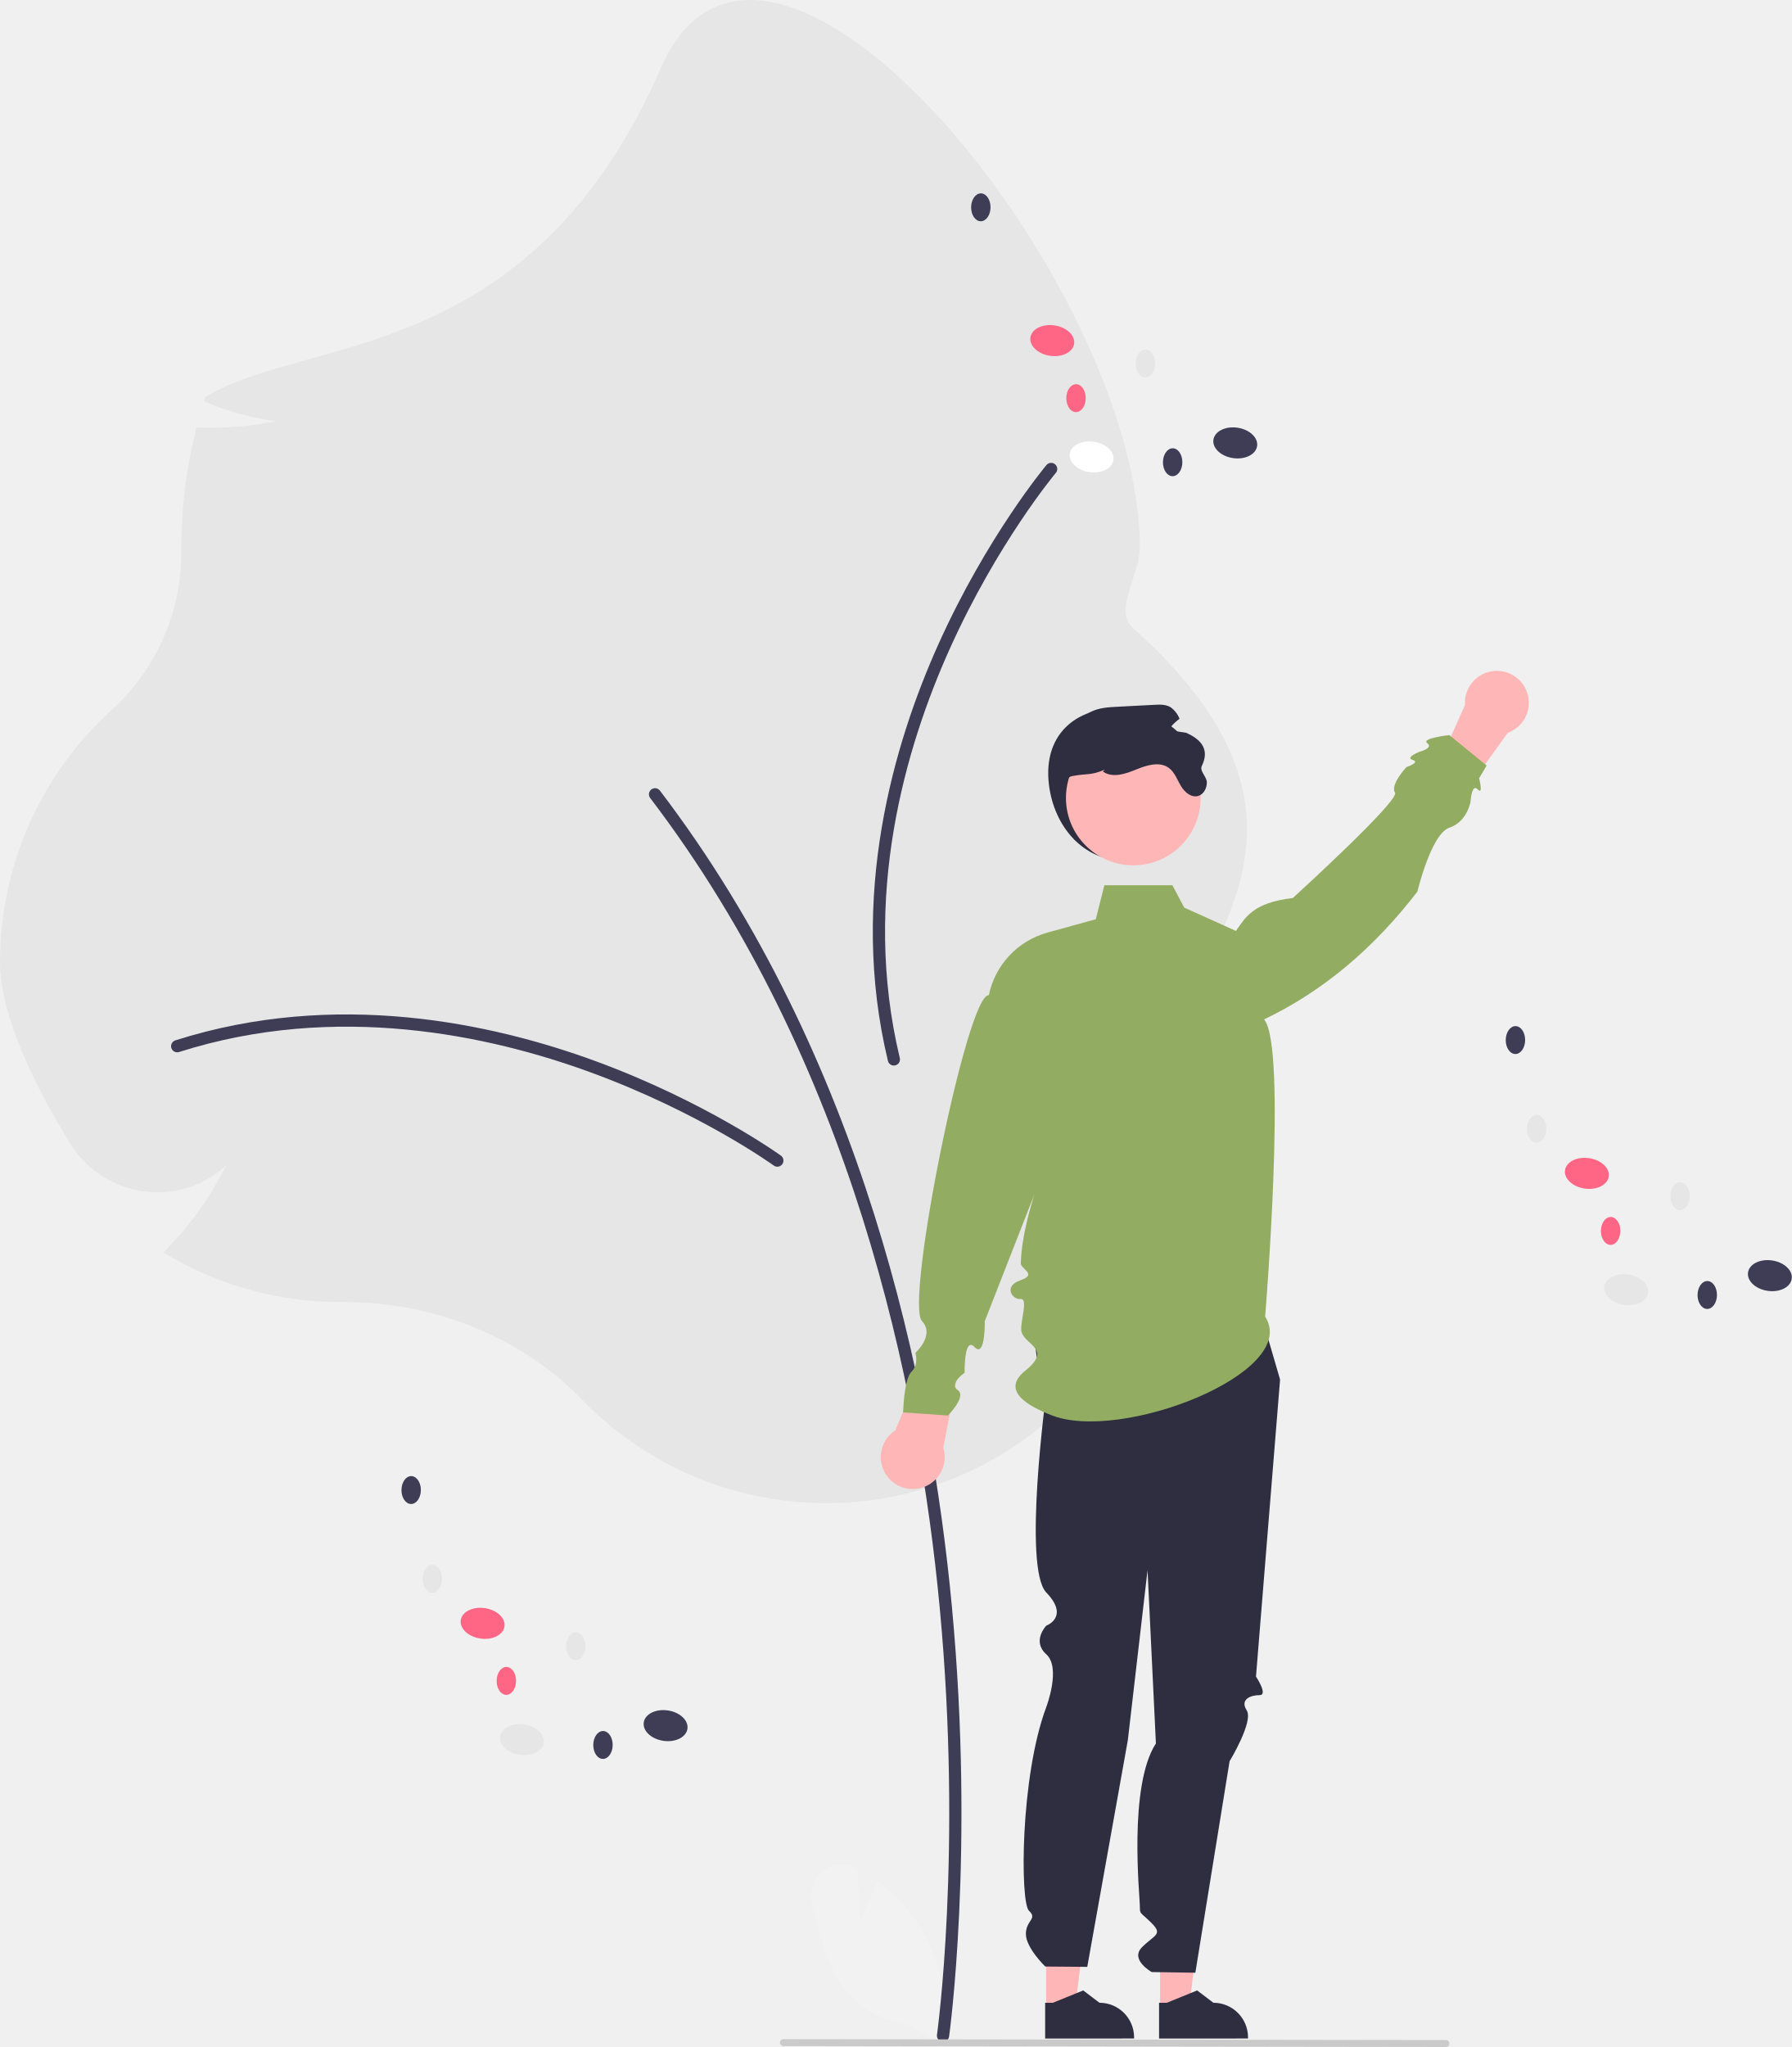
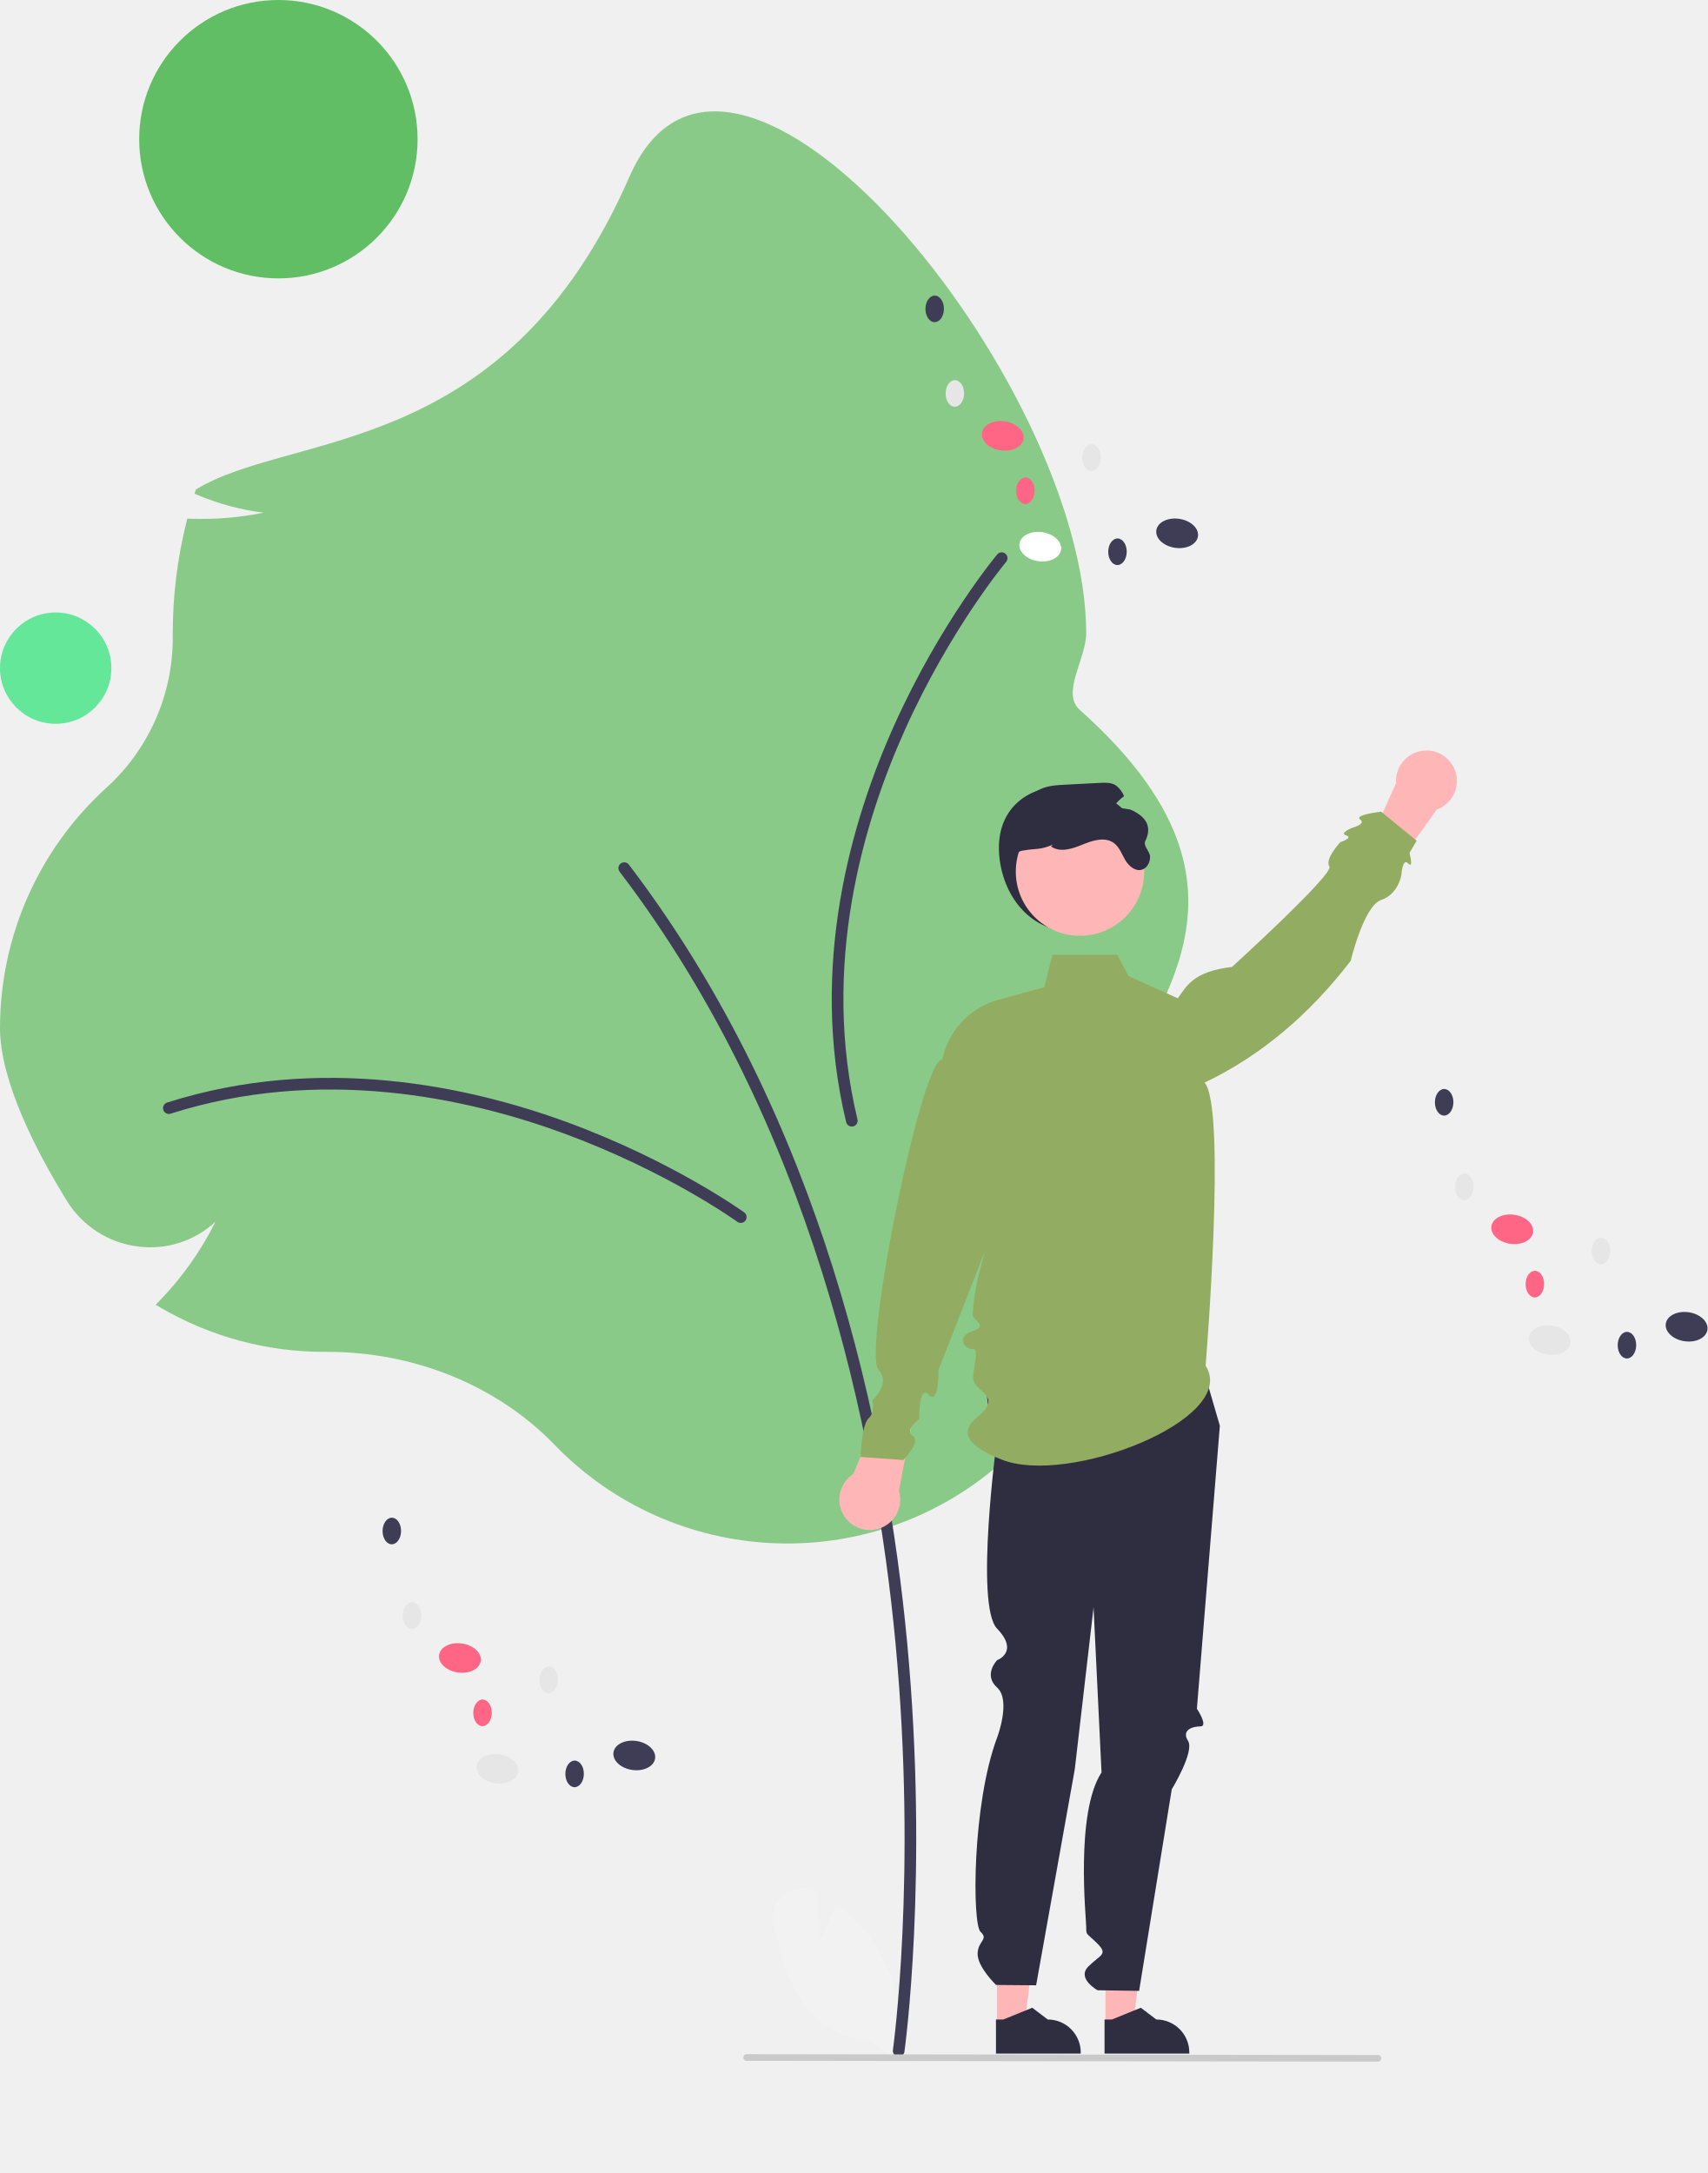
- <svg xmlns="http://www.w3.org/2000/svg" data-name="Layer 1" width="613.353" height="700.561" viewBox="0 0 613.353 700.561">
+ <svg xmlns="http://www.w3.org/2000/svg" data-name="Layer 1" width="613.353" height="780.561" viewBox="0 0 613.353 700.561">
  <path d="M587.667,756.931l-.782-17.576q-.122-.065-.244-.129c-8.376-4.395-17.976,3.561-15.3,12.634,2.517,8.537,4.208,17.74,8.816,25.212a34.144,34.144,0,0,0,25.038,15.779l10.642,6.516a57.215,57.215,0,0,0-12.06-46.364,55.267,55.267,0,0,0-10.157-9.438C591.072,750.285,587.667,756.931,587.667,756.931Z" transform="translate(-293.3236 -99.71938)" fill="#f2f2f2" />
-   <path d="M492.391,578.564c-20.488-21.129-50.178-33.247-81.457-33.247l-1.207.003a116.315,116.315,0,0,1-58.635-15.835l-1.852-1.079,1.492-1.537a113.373,113.373,0,0,0,19.993-28.306,34.282,34.282,0,0,1-27.668,8.938,35.104,35.104,0,0,1-25.77-16.506c-10.932-17.738-23.964-42.907-23.964-62.08a116.669,116.669,0,0,1,38.063-86.091,72.651,72.651,0,0,0,24-54.171l-.006-1.453a164.774,164.774,0,0,1,4.891-39.873l.33-1.317,1.355.047a111.391,111.391,0,0,0,26.047-2.182,87.918,87.918,0,0,1-23.36-6.213l-1.458-.59.495-1.494C397.782,214.464,474.758,225.398,519.437,123.175,555.666,40.285,683.493,196.755,683.493,287.199c0,9.229-9.133,21.424-2.296,27.524,73.91,65.938,22.913,108.28,6.835,150.885-3.815,10.109,4.457,21.206,4.457,32.142,0,1.856-.047,3.771-.141,5.693l-.142,2.955-2.464-1.64a81.626,81.626,0,0,1-13.48-11.056,71.135,71.135,0,0,1-2.256,61.412c-7.746,14.619-15.239,25.085-22.272,31.105a116.29,116.29,0,0,1-159.343-7.656Z" transform="translate(-293.3236 -99.71938)" fill="#e6e6e6" />
+   <path d="M492.391,578.564c-20.488-21.129-50.178-33.247-81.457-33.247l-1.207.003a116.315,116.315,0,0,1-58.635-15.835l-1.852-1.079,1.492-1.537a113.373,113.373,0,0,0,19.993-28.306,34.282,34.282,0,0,1-27.668,8.938,35.104,35.104,0,0,1-25.77-16.506c-10.932-17.738-23.964-42.907-23.964-62.08a116.669,116.669,0,0,1,38.063-86.091,72.651,72.651,0,0,0,24-54.171l-.006-1.453a164.774,164.774,0,0,1,4.891-39.873l.33-1.317,1.355.047a111.391,111.391,0,0,0,26.047-2.182,87.918,87.918,0,0,1-23.36-6.213l-1.458-.59.495-1.494C397.782,214.464,474.758,225.398,519.437,123.175,555.666,40.285,683.493,196.755,683.493,287.199c0,9.229-9.133,21.424-2.296,27.524,73.91,65.938,22.913,108.28,6.835,150.885-3.815,10.109,4.457,21.206,4.457,32.142,0,1.856-.047,3.771-.141,5.693l-.142,2.955-2.464-1.64a81.626,81.626,0,0,1-13.48-11.056,71.135,71.135,0,0,1-2.256,61.412c-7.746,14.619-15.239,25.085-22.272,31.105a116.29,116.29,0,0,1-159.343-7.656Z" transform="translate(-293.3236 -99.71938)" fill="#8ACA89" />
  <path d="M616.132,798.499a2.093,2.093,0,0,0,2.07-1.798c.089-.625,8.8-63.454.977-146.956-7.225-77.116-30.429-188.191-99.939-279.415a2.094,2.094,0,1,0-3.33,2.538c68.91,90.436,91.926,200.696,99.101,277.267,7.778,83.016-.865,145.355-.953,145.975a2.095,2.095,0,0,0,2.075,2.389Z" transform="translate(-293.3236 -99.71938)" fill="#3f3d56" />
  <path d="M559.407,499.005a2.093,2.093,0,0,0,1.232-3.787c-.252-.183-25.681-18.506-63.697-32.425-35.143-12.866-88.582-24.53-143.597-7.02a2.093,2.093,0,1,0,1.27,3.989c53.888-17.15,106.359-5.679,140.888,6.963,37.473,13.72,62.427,31.7,62.675,31.88A2.085,2.085,0,0,0,559.407,499.005Z" transform="translate(-293.3236 -99.71938)" fill="#3f3d56" />
  <path d="M655.22,260.373a2.093,2.093,0,0,0-3.688-1.502c-.201.238-20.307,24.282-36.928,61.196-15.363,34.125-30.845,86.585-17.343,142.719a2.093,2.093,0,1,0,4.07-.979c-13.224-54.983,1.996-106.491,17.091-140.021,16.383-36.388,36.113-59.982,36.311-60.216A2.085,2.085,0,0,0,655.22,260.373Z" transform="translate(-293.3236 -99.71938)" fill="#3f3d56" />
  <path d="M652.386,368.317c1.766,14.25,11.641,26,26,26a26,26,0,0,0,26-26c0-14.359-11.702-24.672-26-26C663.216,340.908,650.119,350.021,652.386,368.317Z" transform="translate(-293.3236 -99.71938)" fill="#2f2e41" />
  <polygon points="397.105 687.328 407.006 687.327 411.716 649.137 397.103 649.138 397.105 687.328" fill="#ffb6b6" />
  <path d="M690.081,797.376l30.447-.001v-.385A11.851,11.851,0,0,0,708.677,785.139H708.676l-5.562-4.219-10.377,4.22-2.658 0Z" transform="translate(-293.3236 -99.71938)" fill="#2f2e41" />
  <polygon points="358.105 687.328 368.006 687.327 372.716 649.137 358.103 649.138 358.105 687.328" fill="#ffb6b6" />
  <path d="M651.081,797.376l30.447-.001v-.385A11.851,11.851,0,0,0,669.677,785.139H669.676l-5.562-4.219-10.377,4.22-2.658 0Z" transform="translate(-293.3236 -99.71938)" fill="#2f2e41" />
  <path d="M724.501,547.856l7,24L723.254,673.501s4.246,6.355,1.246,6.355-6.847,1.409-4.423,5.205-5.86,17.421-5.86,17.421l-11.717,72.374-14.929-.22s-7.59-4.228-3.33-8.504,7.26-4.276,3.26-8.276-4-2.795-4-5.898-4.008-41.016,5.496-55.559l-2.864-59.295-6.745,58.161-13.888,77.591-14.382-.118s-6.643-6.403-6.63-11.142,4.104-5.133,1.058-7.936-3.046-45.866,5.954-69.803c0,0,5.091-13.374-.012-17.957s-.006-9.827-.006-9.827,8.082-2.921-.007-11.339-.044-67.949-.044-67.949-8.843-24.031.113-33.48S724.501,547.856,724.501,547.856Z" transform="translate(-293.3236 -99.71938)" fill="#2f2e41" />
  <path d="M599.826,589.206l12.489-30.182,9.84,5.467-5.943,30.703a10.935,10.935,0,1,1-16.387-5.987Z" transform="translate(-293.3236 -99.71938)" fill="#ffb6b6" />
  <path d="M809.4,350.535l-19.003,26.568-8.345-7.554,12.745-28.558A10.935,10.935,0,1,1,809.4,350.535Z" transform="translate(-293.3236 -99.71938)" fill="#ffb6b6" />
  <path d="M726.386,550.317c12.326,19.118-49.631,43.381-73.404,33.64-4.163-1.706-18.482-7.339-8.694-15.15s-1.135-8.91-1.393-13.994c-.173-3.399,2.459-10.856-.287-10.536s-5.96-4.381.021-6.404.064-3.868.117-5.788c.572-20.955,16.65-54.287,16.65-54.287l-28.971,74.057s.214,12.812-3.48,8.897-3.426,8.757-3.426,8.757-5.494,3.834-2.335,5.968-3.401,8.694-3.401,8.694l-15.307-1.093s.24-11.371,2.853-13.885,1.33-6.471,1.33-6.471,6.805-6.023,2.243-10.914c-5.867-6.29,15.524-112.53,22.906-111.478a28.12,28.12,0,0,1,20.08-21.452l16.532-4.552,2.936-11.647h23.279l4.055,7.653,17.698,7.987c3.334-4.704,5.825-9.66,19.475-11.267,0,0,36.783-33.467,34.987-36.08s3.906-8.731,3.906-8.731,4.87-1.594,2.122-2.445,2.446-2.818,2.446-2.818,4.81-1.264,2.542-2.928,7.571-2.758,7.571-2.758l12.767,10.417-2.58,4.375s1.573,5.958-.48,3.783-2.44,4.137-2.44,4.137-1.049,6.912-7.267,8.994S778.502,404.863,778.502,404.863c-14.665,19.067-31.971,33.941-52.48,43.733C734.015,457.771,726.386,550.317,726.386,550.317Z" transform="translate(-293.3236 -99.71938)" fill="#92ad61" />
  <circle cx="387.937" cy="273.086" r="23.056" fill="#ffb6b6" />
  <path d="M657.386,375.317c.73,5.01,5,12,4,12s-8.11-20.653-1-22c5.157-.977,6.31-.12,11.13-2.21l-.68.64c3.19,2.32,7.63.89,11.27-.62,3.65-1.5,8.08-2.93,11.28-.62,2.01,1.45,2.86,3.97,4.11,6.11,1.25,2.15,3.56,4.18,5.94,3.52,1.91-.53,3.01-2.67,3-4.65s-2.588-3.864-1.72-5.64c2.573-5.264.259-8.853-5.35-11.33q-3.06-.465-6.12-.95a17.358,17.358,0,0,1,3.84-3.86,8.774,8.774,0,0,0-3.1-3.97c-1.63-.97-3.65-.9-5.54-.8q-6.33.33-12.65.66c-3.12.16-6.35.35-9.14,1.78-3.48,1.79-5.76,5.28-7.42,8.83C655.516,360.187,656.106,366.607,657.386,375.317Z" transform="translate(-293.3236 -99.71938)" fill="#2f2e41" />
  <path d="M561.476,799.973l226.75.307a1.191,1.191,0,1,0,0-2.381l-226.75-.307a1.191,1.191,0,0,0,0,2.381Z" transform="translate(-293.3236 -99.71938)" fill="#cacaca" />
  <ellipse cx="471.988" cy="695.094" rx="5.257" ry="7.557" transform="translate(-577.1442 962.365) rotate(-81.72174)" fill="#e6e6e6" />
  <ellipse cx="521.16" cy="690.296" rx="5.257" ry="7.557" transform="translate(-530.3043 1006.917) rotate(-81.72174)" fill="#3f3d56" />
  <ellipse cx="458.524" cy="655.286" rx="5.257" ry="7.557" transform="translate(-549.2768 914.9641) rotate(-81.72174)" fill="#ff6584" />
  <ellipse cx="441.313" cy="640.043" rx="4.776" ry="3.322" transform="translate(-495.3721 976.7843) rotate(-89.56675)" fill="#e6e6e6" />
  <ellipse cx="434.067" cy="609.671" rx="4.776" ry="3.322" transform="translate(-472.1923 939.3968) rotate(-89.56675)" fill="#3f3d56" />
  <ellipse cx="490.412" cy="663.123" rx="4.776" ry="3.322" transform="translate(-469.7236 1048.788) rotate(-89.56675)" fill="#e6e6e6" />
  <ellipse cx="466.651" cy="674.987" rx="4.776" ry="3.322" transform="translate(-505.1694 1036.801) rotate(-89.56675)" fill="#ff6584" />
  <ellipse cx="499.728" cy="696.915" rx="4.776" ry="3.322" transform="translate(-494.2694 1091.639) rotate(-89.56675)" fill="#3f3d56" />
  <ellipse cx="849.988" cy="541.094" rx="5.257" ry="7.557" transform="translate(-101.1735 1204.599) rotate(-81.72174)" fill="#e6e6e6" />
  <ellipse cx="899.16" cy="536.296" rx="5.257" ry="7.557" transform="translate(-54.33364 1249.151) rotate(-81.72174)" fill="#3f3d56" />
  <ellipse cx="836.524" cy="501.286" rx="5.257" ry="7.557" transform="matrix(0.14398, -0.98958, 0.98958, 0.14398, -73.30606, 1157.199)" fill="#ff6584" />
  <ellipse cx="819.313" cy="486.043" rx="4.776" ry="3.322" transform="translate(33.76519 1201.938) rotate(-89.56675)" fill="#e6e6e6" />
  <ellipse cx="812.067" cy="455.671" rx="4.776" ry="3.322" transform="translate(56.94499 1164.55) rotate(-89.56675)" fill="#3f3d56" />
  <ellipse cx="868.412" cy="509.123" rx="4.776" ry="3.322" transform="translate(59.41371 1273.942) rotate(-89.56675)" fill="#e6e6e6" />
  <ellipse cx="844.651" cy="520.987" rx="4.776" ry="3.322" transform="translate(23.96793 1261.955) rotate(-89.56675)" fill="#ff6584" />
  <ellipse cx="877.728" cy="542.915" rx="4.776" ry="3.322" transform="translate(34.86796 1316.793) rotate(-89.56675)" fill="#3f3d56" />
  <ellipse cx="666.988" cy="256.094" rx="5.257" ry="7.557" transform="translate(24.20544 779.5407) rotate(-81.72174)" fill="#fff" />
  <ellipse cx="716.16" cy="251.296" rx="5.257" ry="7.557" transform="translate(71.04527 824.0926) rotate(-81.72174)" fill="#3f3d56" />
  <ellipse cx="653.524" cy="216.286" rx="5.257" ry="7.557" transform="translate(52.07285 732.1398) rotate(-81.72174)" fill="#ff6584" />
  <ellipse cx="636.313" cy="201.043" rx="4.776" ry="3.322" transform="translate(137.1408 736.0982) rotate(-89.56675)" fill="#e6e6e6" />
  <ellipse cx="629.067" cy="170.671" rx="4.776" ry="3.322" transform="translate(160.3206 698.7107) rotate(-89.56675)" fill="#3f3d56" />
  <ellipse cx="685.412" cy="224.123" rx="4.776" ry="3.322" transform="translate(162.7893 808.102) rotate(-89.56675)" fill="#e6e6e6" />
  <ellipse cx="661.651" cy="235.987" rx="4.776" ry="3.322" transform="translate(127.3435 796.1152) rotate(-89.56675)" fill="#ff6584" />
  <ellipse cx="694.728" cy="257.915" rx="4.776" ry="3.322" transform="translate(138.2436 850.9534) rotate(-89.56675)" fill="#3f3d56" />
+   <circle cx="100" cy="10" r="50" fill="#61BE65" />
+   <circle cx="20" cy="200" r="20" fill="#65E799" />
</svg>
